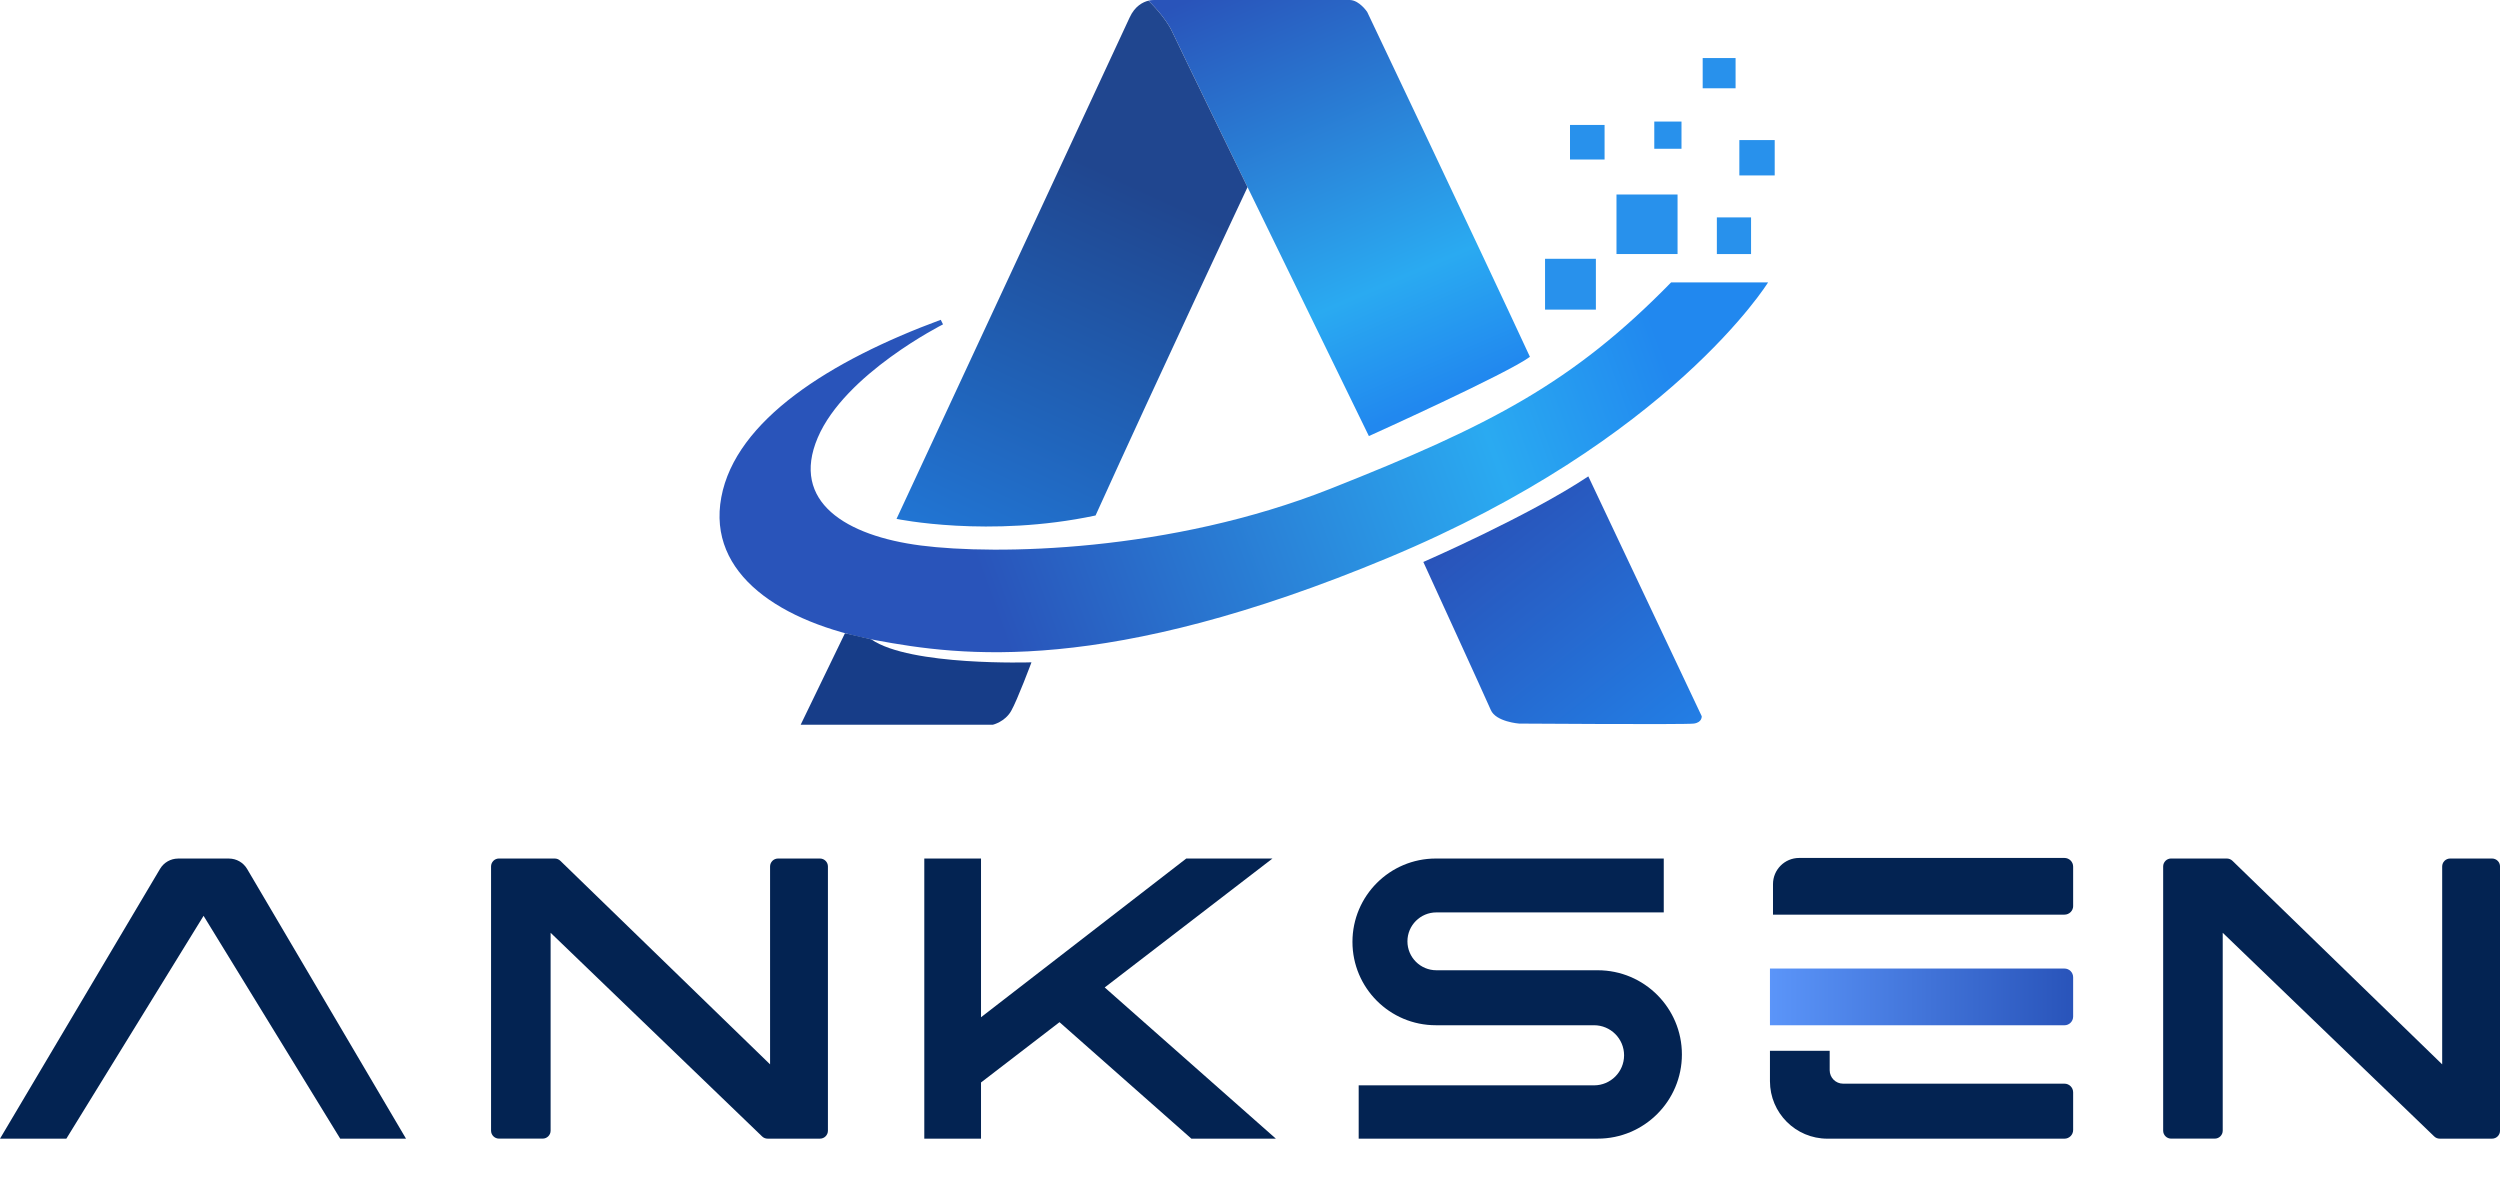
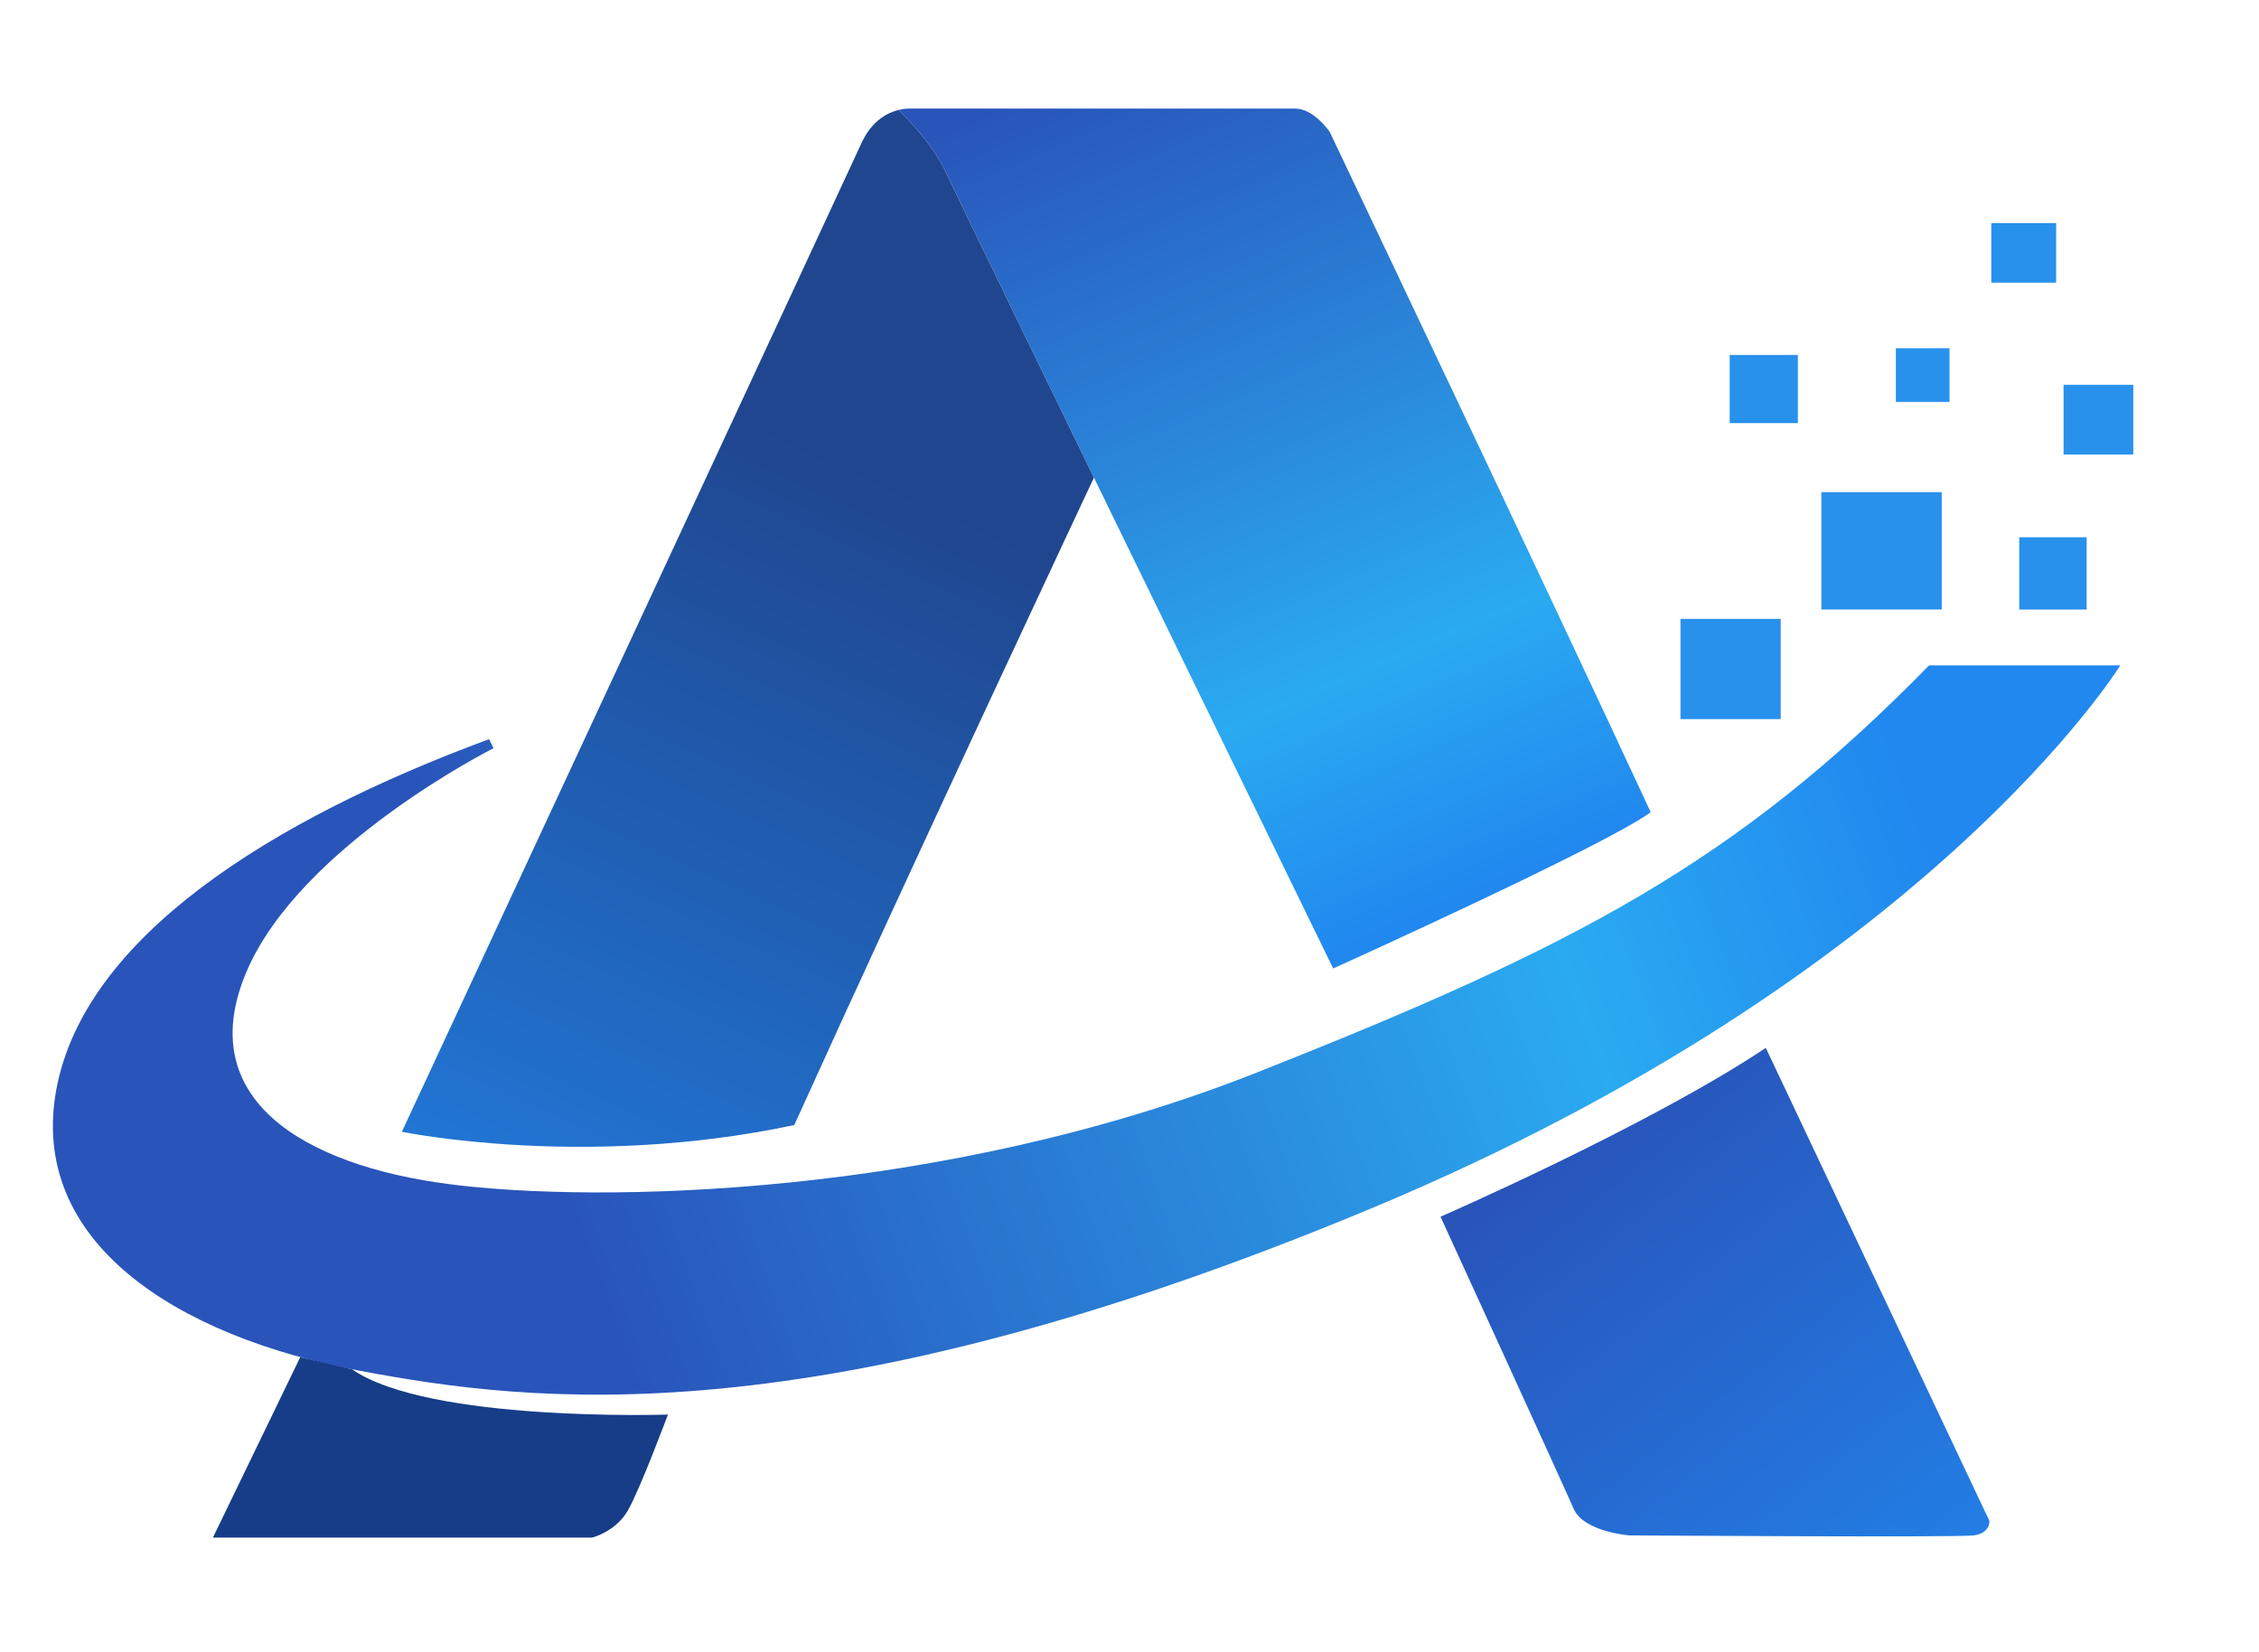
- <svg xmlns="http://www.w3.org/2000/svg" id="_图层_1" version="1.1" viewBox="0 0 862.58 410.72">
+ <svg xmlns="http://www.w3.org/2000/svg" id="_图层_1" version="1.1" viewBox="0 0 395.33 289">
  <defs>
    <style>
      .st0 {
        fill: url(#_未命名的渐变_2);
      }

      .st1 {
        fill: url(#_未命名的渐变_5);
      }

      .st2 {
        fill: url(#_未命名的渐变_4);
      }

      .st3 {
        fill: url(#_未命名的渐变_3);
      }

      .st4 {
        fill: #173d88;
      }

      .st5 {
        fill: #04255a;
      }

      .st6 {
        fill: url(#_未命名的渐变);
      }

      .st7 {
        fill: #032352;
      }

      .st8 {
        fill: #2891ec;
      }
    </style>
-     <linearGradient id="_未命名的渐变" data-name="未命名的渐变" x1="563.48" y1="419.05" x2="331.05" y2="334.53" gradientTransform="translate(0 512) scale(1 -1)" gradientUnits="userSpaceOnUse">
+     <linearGradient id="_未命名的渐变" data-name="未命名的渐变" x1="324.48" y1="679.95" x2="92.05" y2="764.47" gradientTransform="translate(0 -568)" gradientUnits="userSpaceOnUse">
      <stop offset="0" stop-color="#2188ef" />
      <stop offset=".27" stop-color="#2aaaf1" />
      <stop offset="1" stop-color="#2954ba" />
    </linearGradient>
-     <linearGradient id="_未命名的渐变_2" data-name="未命名的渐变 2" x1="494.92" y1="374.04" x2="431.53" y2="521.17" gradientTransform="translate(0 512) scale(1 -1)" gradientUnits="userSpaceOnUse">
+     <linearGradient id="_未命名的渐变_2" data-name="未命名的渐变 2" x1="255.92" y1="724.96" x2="192.53" y2="577.83" gradientTransform="translate(0 -568)" gradientUnits="userSpaceOnUse">
      <stop offset="0" stop-color="#2188ef" />
      <stop offset=".27" stop-color="#2aaaf1" />
      <stop offset="1" stop-color="#2954ba" />
    </linearGradient>
-     <linearGradient id="_未命名的渐变_3" data-name="未命名的渐变 3" x1="314.88" y1="269.5" x2="395.49" y2="446.37" gradientTransform="translate(0 512) scale(1 -1)" gradientUnits="userSpaceOnUse">
+     <linearGradient id="_未命名的渐变_3" data-name="未命名的渐变 3" x1="75.88" y1="829.5" x2="156.49" y2="652.63" gradientTransform="translate(0 -568)" gradientUnits="userSpaceOnUse">
      <stop offset="0" stop-color="#2188ef" />
      <stop offset="1" stop-color="#20468f" />
    </linearGradient>
-     <linearGradient id="_未命名的渐变_4" data-name="未命名的渐变 4" x1="588.82" y1="235.04" x2="511.34" y2="332.08" gradientTransform="translate(0 512) scale(1 -1)" gradientUnits="userSpaceOnUse">
+     <linearGradient id="_未命名的渐变_4" data-name="未命名的渐变 4" x1="349.82" y1="863.96" x2="272.34" y2="766.92" gradientTransform="translate(0 -568)" gradientUnits="userSpaceOnUse">
      <stop offset="0" stop-color="#2188ef" />
      <stop offset="1" stop-color="#2954ba" />
    </linearGradient>
-     <linearGradient id="_未命名的渐变_5" data-name="未命名的渐变 5" x1="610.69" y1="168.04" x2="715.3" y2="168.04" gradientTransform="translate(0 512) scale(1 -1)" gradientUnits="userSpaceOnUse">
+     <linearGradient id="_未命名的渐变_5" data-name="未命名的渐变 5" x1="371.69" y1="930.96" x2="476.3" y2="930.96" gradientTransform="translate(0 -568)" gradientUnits="userSpaceOnUse">
      <stop offset="0" stop-color="#5b95f9" />
      <stop offset="1" stop-color="#2954ba" />
    </linearGradient>
  </defs>
-   <path class="st6" d="M325.37,111.92s-33.85,17.02-43.24,39.13c-9.39,22.11,9.78,33.85,35.61,37.17,25.83,3.33,85.89,2.35,141.26-19.57,55.37-21.91,83.74-36.59,117.59-71.22h33.46s-33.52,54.33-131.09,95.02c-97.57,40.7-147.47,33.92-176.87,28.43-32.48-6.07-58.17-22.7-53.22-49.3s37.57-47.15,75.72-61.24l.78,1.57h0Z" />
-   <path class="st0" d="M398.15,0h67.5c3.33,0,6.07,4.11,6.07,4.11,0,0,38.54,81,56.15,119-7.63,5.72-55.56,27.35-55.56,27.35l-41.87-85.89s-23.48-48.2-25.96-53.55S396.24.24,396.24.24c1.13-.29,1.91-.23,1.91-.23h0Z" />
-   <path class="st3" d="M430.44,64.58s-30.72,65.34-52.44,113.28c-36.78,7.82-68.67,1.17-68.67,1.17,0,0,77.48-166.5,80.41-172.95,1.83-4.02,4.64-5.38,6.5-5.84,0,0,5.76,5.44,8.24,10.79,2.48,5.35,25.96,53.55,25.96,53.55Z" />
-   <path class="st4" d="M291.54,218.48l-15.28,31.57h66.33s4.11-.98,6.26-4.7c2.15-3.72,7.04-16.83,7.04-16.83,0,0-41.87,1.39-55.27-7.92" />
-   <path class="st2" d="M491.09,193.9s36.39-15.85,56.93-29.54l39.13,82.76s.2,2.15-2.74,2.54c-2.93.39-60.26,0-60.26,0,0,0-8.02-.59-9.78-4.7s-23.28-51.07-23.28-51.07h0Z" />
-   <path class="st7" d="M0,392.88h22.89l47.35-76.89,47.15,76.89h22.7l-54.83-93.07c-1.31-2.22-3.69-3.58-6.26-3.58h-17.53c-2.57,0-4.94,1.35-6.25,3.56L0,392.88Z" />
-   <path class="st7" d="M172.17,296.22h19.24c.71,0,1.4.28,1.91.77l72.38,70.25v-68.28c0-1.51,1.23-2.74,2.74-2.74h14.48c1.51,0,2.74,1.23,2.74,2.74v91.17c0,1.51-1.23,2.74-2.74,2.74h-18.07c-.71,0-1.39-.27-1.9-.77l-72.97-70.26v68.28c0,1.51-1.23,2.74-2.74,2.74h-15.07c-1.51,0-2.74-1.23-2.74-2.74v-91.17c0-1.51,1.23-2.74,2.74-2.74h0Z" />
-   <path class="st7" d="M749.1,296.22h19.24c.71,0,1.4.28,1.91.77l72.38,70.25v-68.28c0-1.51,1.23-2.74,2.74-2.74h14.48c1.51,0,2.74,1.23,2.74,2.74v91.17c0,1.51-1.23,2.74-2.74,2.74h-18.07c-.71,0-1.39-.27-1.9-.77l-72.97-70.26v68.28c0,1.51-1.23,2.74-2.74,2.74h-15.07c-1.51,0-2.74-1.23-2.74-2.74v-91.17c0-1.51,1.23-2.74,2.74-2.74h0Z" />
-   <polygon class="st7" points="411.07 392.88 440.22 392.88 381.16 340.7 439.04 296.22 409.3 296.22 338.48 350.98 338.48 296.22 318.91 296.22 318.91 392.88 338.48 392.88 338.48 373.49 365.56 352.68 411.07 392.88" />
-   <path class="st7" d="M551.25,334.77h-55.66c-5.51,0-9.98-4.47-9.98-9.98s4.47-9.98,9.98-9.98h78.46v-18.59h-78.65c-15.88,0-28.76,12.88-28.76,28.76h0c0,15.88,12.88,28.76,28.76,28.76h54.59c5.73,0,10.37,4.64,10.37,10.37s-4.64,10.37-10.37,10.37h-81.2v18.39h82.47c16.05,0,29.05-13.01,29.05-29.05h0c0-16.05-13.01-29.05-29.05-29.05h-.01Z" />
-   <path class="st1" d="M712.3,334.18h-101.61v19.57h101.61c1.66,0,3-1.34,3-3v-13.57c0-1.66-1.34-3-3-3Z" />
-   <path class="st7" d="M715.3,312.59v-13.57c0-1.66-1.34-3-3-3h-91.53c-4.99,0-9.03,4.04-9.03,9.03v10.53h100.57c1.66,0,3-1.34,3-3h-.01Z" />
-   <path class="st7" d="M635.93,373.9c-2.56,0-4.63-2.07-4.63-4.63v-6.72h-20.61v10.5c0,10.95,8.88,19.83,19.83,19.83h81.78c1.66,0,3-1.34,3-3v-12.98c0-1.66-1.34-3-3-3h-76.37Z" />
-   <rect class="st7" x=".78" y="484.38" width="157.83" height="1.83" />
-   <rect class="st7" x="704.76" y="484.38" width="157.83" height="1.83" />
-   <path class="st7" d="M77.52,422.89h5.36c6.97,0,10.5,3.42,10.5,9.26s-3.54,9.44-10.4,9.44h-5.47v-18.7h.01ZM82.72,439.83c5.6,0,8.39-2.86,8.39-7.68s-2.79-7.5-8.39-7.5h-3.03v15.18h3.03Z" />
-   <path class="st7" d="M133.19,441.92c-5.89,0-9.97-3.7-9.97-9.67s4.21-9.69,10.1-9.69c3.19,0,5.14,1.2,6.4,2.32l-1.29,1.38c-1.15-1-2.68-1.84-5.06-1.84-4.66,0-7.88,3.01-7.88,7.78s3,7.86,7.93,7.86c1.74,0,3.54-.46,4.47-1.17v-5.1h-5.12v-1.76h7.18v7.73c-1.45,1.25-3.64,2.17-6.78,2.17h.02Z" />
-   <path class="st7" d="M174.52,424.68h-7.13v-1.79h16.5v1.79h-7.15v16.92h-2.22v-16.92Z" />
-   <path class="st7" d="M205.06,435.72h-8.52l-2.3,5.87h-2.33l7.61-18.7h2.65l7.64,18.7h-2.41l-2.33-5.87h0ZM204.55,434.09l-1.26-3.16c-.83-2.14-1.61-4.13-2.41-6.3h-.11c-.78,2.17-1.61,4.18-2.41,6.3l-1.26,3.16h7.45Z" />
-   <path class="st7" d="M222.28,422.89h2.2v16.91h10.24v1.79h-12.43v-18.7h-.01Z" />
-   <path class="st7" d="M304.02,422.89h2.25l8.68,12.02,2.68,3.93h.13c-.19-1.86-.27-3.93-.27-5.84v-10.1h2.09v18.7h-2.28l-8.68-12.04-2.63-3.93h-.13c.11,1.89.24,3.8.24,5.74v10.23h-2.09v-18.7h.01Z" />
-   <path class="st7" d="M338.26,424.68h-7.13v-1.79h16.51v1.79h-7.15v16.92h-2.22v-16.92h-.01Z" />
-   <path class="st7" d="M359.97,422.89h12.75v1.79h-10.58v6.17h8.57v1.81h-8.57v7.12h10.91v1.81h-13.08v-18.7h0Z" />
-   <path class="st7" d="M385.59,422.89h2.2v16.91h10.24v1.79h-12.43v-18.7h-.01Z" />
-   <path class="st7" d="M409.85,422.89h2.2v16.91h10.24v1.79h-12.43v-18.7h-.01Z" />
-   <path class="st7" d="M460.16,441.92c-5.89,0-9.97-3.7-9.97-9.67s4.21-9.69,10.1-9.69c3.19,0,5.14,1.2,6.4,2.32l-1.29,1.38c-1.15-1-2.68-1.84-5.06-1.84-4.66,0-7.88,3.01-7.88,7.78s3,7.86,7.93,7.86c1.74,0,3.54-.46,4.47-1.17v-5.1h-5.12v-1.76h7.18v7.73c-1.45,1.25-3.64,2.17-6.78,2.17h.02Z" />
-   <path class="st7" d="M480.46,422.89h12.75v1.79h-10.58v6.17h8.57v1.81h-8.57v7.12h10.91v1.81h-13.08v-18.7h0Z" />
-   <path class="st7" d="M507.05,422.89h2.25l8.68,12.02,2.68,3.93h.13c-.19-1.86-.27-3.93-.27-5.84v-10.1h2.09v18.7h-2.28l-8.68-12.04-2.63-3.93h-.13c.11,1.89.24,3.8.24,5.74v10.23h-2.09v-18.7h.01Z" />
-   <path class="st7" d="M545.33,441.9c-5.63,0-9.62-3.67-9.62-9.64s3.96-9.67,9.78-9.67c2.71,0,4.8,1.07,6.08,2.27l-1.26,1.38c-1.21-1.07-2.87-1.81-4.8-1.81-4.58,0-7.53,3.06-7.53,7.78s2.97,7.83,7.45,7.83c2.2,0,3.97-.79,5.49-2.17l1.26,1.38c-1.82,1.71-3.91,2.65-6.86,2.65h0Z" />
-   <path class="st7" d="M565.29,422.89h12.75v1.79h-10.58v6.17h8.57v1.81h-8.57v7.12h10.91v1.81h-13.08v-18.7h0Z" />
-   <path class="st7" d="M634.33,422.89h12.78v1.79h-10.56v6.61h8.63v1.81h-8.63v8.5h-2.22v-18.7h0Z" />
-   <path class="st7" d="M675.77,422.89v11.1c0,5.94-3.67,7.93-7.96,7.93s-7.82-1.99-7.82-7.93v-11.1h2.17v11.1c0,4.62,2.63,6.07,5.65,6.07s5.73-1.45,5.73-6.07v-11.1h2.23Z" />
-   <path class="st7" d="M693.71,424.68h-7.13v-1.79h16.51v1.79h-7.15v16.92h-2.22v-16.92h-.01Z" />
-   <path class="st7" d="M729.86,422.89v11.1c0,5.94-3.67,7.93-7.96,7.93s-7.82-1.99-7.82-7.93v-11.1h2.17v11.1c0,4.62,2.63,6.07,5.65,6.07s5.73-1.45,5.73-6.07v-11.1h2.23Z" />
-   <path class="st7" d="M756.95,441.59l-5.76-8.06h-4.58v8.06h-2.12v-18.7h6.65c4.61,0,7.72,1.35,7.72,5.18,0,2.93-2.09,4.67-5.41,5.15l6.03,8.37h-2.53ZM746.61,431.82h4.15c3.75,0,5.84-1.2,5.84-3.75s-2.12-3.44-5.84-3.44h-4.15v7.19Z" />
-   <path class="st7" d="M772.42,422.89h12.75v1.79h-10.58v6.17h8.57v1.81h-8.57v7.12h10.91v1.81h-13.08v-18.7h0Z" />
-   <rect class="st7" x="107.05" y="422.89" width="2.2" height="19.03" />
-   <rect class="st7" x="153.42" y="422.89" width="2.2" height="19.03" />
-   <rect class="st7" x="287.41" y="422.89" width="2.2" height="19.03" />
-   <rect class="st7" x="433.91" y="422.89" width="2.2" height="19.03" />
-   <path class="st7" d="M262.3,432.66c0,1.15-.93,2.09-2.09,2.09s-2.09-.93-2.09-2.09.93-2.09,2.09-2.09,2.09.93,2.09,2.09Z" />
-   <path class="st7" d="M608.44,432.66c0,1.15-.93,2.09-2.09,2.09s-2.09-.93-2.09-2.09.93-2.09,2.09-2.09,2.09.93,2.09,2.09Z" />
+   <path class="st6" d="M86.37,130.92s-33.85,17.02-43.24,39.13c-9.39,22.11,9.78,33.85,35.61,37.17,25.83,3.33,85.89,2.35,141.26-19.57,55.37-21.91,83.74-36.59,117.59-71.22h33.46s-33.52,54.33-131.09,95.02c-97.57,40.7-147.47,33.92-176.87,28.43-32.48-6.07-58.17-22.7-53.22-49.3s37.57-47.15,75.72-61.24l.78,1.57h0Z" />
+   <path class="st0" d="M159.15,19h67.5c3.33,0,6.07,4.11,6.07,4.11,0,0,38.54,81,56.15,119-7.63,5.72-55.56,27.35-55.56,27.35l-41.87-85.89s-23.48-48.2-25.96-53.55-8.24-10.78-8.24-10.78c1.13-.29,1.91-.23,1.91-.23h0Z" />
+   <path class="st3" d="M191.44,83.58s-30.72,65.34-52.44,113.28c-36.78,7.82-68.67,1.17-68.67,1.17,0,0,77.48-166.5,80.41-172.95,1.83-4.02,4.64-5.38,6.5-5.84,0,0,5.76,5.44,8.24,10.79,2.48,5.35,25.96,53.55,25.96,53.55Z" />
+   <path class="st4" d="M52.54,237.48l-15.28,31.57h66.33s4.11-.98,6.26-4.7c2.15-3.72,7.04-16.83,7.04-16.83,0,0-41.87,1.39-55.27-7.92" />
+   <path class="st2" d="M252.09,212.9s36.39-15.85,56.93-29.54l39.13,82.76s.2,2.15-2.74,2.54c-2.93.39-60.26,0-60.26,0,0,0-8.02-.59-9.78-4.7s-23.28-51.07-23.28-51.07h0Z" />
+   <path class="st7" d="M-239,411.88h22.89l47.35-76.89,47.15,76.89h22.7l-54.83-93.07c-1.31-2.22-3.69-3.58-6.26-3.58h-17.53c-2.57,0-4.94,1.35-6.25,3.56l-55.22,93.09Z" />
+   <path class="st7" d="M-66.83,315.22h19.24c.71,0,1.4.28,1.91.77l72.38,70.25v-68.28c0-1.51,1.23-2.74,2.74-2.74h14.48c1.51,0,2.74,1.23,2.74,2.74v91.17c0,1.51-1.23,2.74-2.74,2.74h-18.07c-.71,0-1.39-.27-1.9-.77l-72.97-70.26v68.28c0,1.51-1.23,2.74-2.74,2.74h-15.07c-1.51,0-2.74-1.23-2.74-2.74v-91.17c0-1.51,1.23-2.74,2.74-2.74h0Z" />
+   <path class="st7" d="M510.1,315.22h19.24c.71,0,1.4.28,1.91.77l72.38,70.25v-68.28c0-1.51,1.23-2.74,2.74-2.74h14.48c1.51,0,2.74,1.23,2.74,2.74v91.17c0,1.51-1.23,2.74-2.74,2.74h-18.07c-.71,0-1.39-.27-1.9-.77l-72.97-70.26v68.28c0,1.51-1.23,2.74-2.74,2.74h-15.07c-1.51,0-2.74-1.23-2.74-2.74v-91.17c0-1.51,1.23-2.74,2.74-2.74h0Z" />
+   <polygon class="st7" points="172.07 411.88 201.22 411.88 142.16 359.7 200.04 315.22 170.3 315.22 99.48 369.98 99.48 315.22 79.91 315.22 79.91 411.88 99.48 411.88 99.48 392.49 126.56 371.68 172.07 411.88" />
+   <path class="st7" d="M312.25,353.77h-55.66c-5.51,0-9.98-4.47-9.98-9.98s4.47-9.98,9.98-9.98h78.46v-18.59h-78.65c-15.88,0-28.76,12.88-28.76,28.76h0c0,15.88,12.88,28.76,28.76,28.76h54.59c5.73,0,10.37,4.64,10.37,10.37s-4.64,10.37-10.37,10.37h-81.2v18.39h82.47c16.05,0,29.05-13.01,29.05-29.05h0c0-16.05-13.01-29.05-29.05-29.05h-.01Z" />
+   <path class="st1" d="M473.3,353.18h-101.61v19.57h101.61c1.66,0,3-1.34,3-3v-13.57c0-1.66-1.34-3-3-3Z" />
+   <path class="st7" d="M476.3,331.59v-13.57c0-1.66-1.34-3-3-3h-91.53c-4.99,0-9.03,4.04-9.03,9.03v10.53h100.57c1.66,0,3-1.34,3-3h-.01Z" />
+   <path class="st7" d="M396.93,392.9c-2.56,0-4.63-2.07-4.63-4.63v-6.72h-20.61v10.5c0,10.95,8.88,19.83,19.83,19.83h81.78c1.66,0,3-1.34,3-3v-12.98c0-1.66-1.34-3-3-3h-76.37Z" />
+   <rect class="st7" x="-238.22" y="503.38" width="157.83" height="1.83" />
+   <rect class="st7" x="465.76" y="503.38" width="157.83" height="1.83" />
+   <path class="st7" d="M-161.48,441.89h5.36c6.97,0,10.5,3.42,10.5,9.26s-3.54,9.44-10.4,9.44h-5.47v-18.7h.01ZM-156.28,458.83c5.6,0,8.39-2.86,8.39-7.68s-2.79-7.5-8.39-7.5h-3.03v15.18h3.03Z" />
+   <path class="st7" d="M-105.81,460.92c-5.89,0-9.97-3.7-9.97-9.67s4.21-9.69,10.1-9.69c3.19,0,5.14,1.2,6.4,2.32l-1.29,1.38c-1.15-1-2.68-1.84-5.06-1.84-4.66,0-7.88,3.01-7.88,7.78s3,7.86,7.93,7.86c1.74,0,3.54-.46,4.47-1.17v-5.1h-5.12v-1.76h7.18v7.73c-1.45,1.25-3.64,2.17-6.78,2.17h.02,0Z" />
+   <path class="st7" d="M-64.48,443.68h-7.13v-1.79h16.5v1.79h-7.15v16.92h-2.22v-16.92Z" />
+   <path class="st7" d="M-33.94,454.72h-8.52l-2.3,5.87h-2.33l7.61-18.7h2.65l7.64,18.7h-2.41l-2.33-5.87h0ZM-34.45,453.09l-1.26-3.16c-.83-2.14-1.61-4.13-2.41-6.3h-.11c-.78,2.17-1.61,4.18-2.41,6.3l-1.26,3.16h7.45Z" />
+   <path class="st7" d="M-16.72,441.89h2.2v16.91H-4.28v1.79h-12.43v-18.7h-.01Z" />
+   <path class="st7" d="M65.02,441.89h2.25l8.68,12.02,2.68,3.93h.13c-.19-1.86-.27-3.93-.27-5.84v-10.1h2.09v18.7h-2.28l-8.68-12.04-2.63-3.93h-.13c.11,1.89.24,3.8.24,5.74v10.23h-2.09v-18.7h.01Z" />
+   <path class="st7" d="M99.26,443.68h-7.13v-1.79h16.51v1.79h-7.15v16.92h-2.22v-16.92h-.01Z" />
+   <path class="st7" d="M120.97,441.89h12.75v1.79h-10.58v6.17h8.57v1.81h-8.57v7.12h10.91v1.81h-13.08v-18.7h0Z" />
+   <path class="st7" d="M146.59,441.89h2.2v16.91h10.24v1.79h-12.43v-18.7h-.01Z" />
+   <path class="st7" d="M170.85,441.89h2.2v16.91h10.24v1.79h-12.43v-18.7h-.01Z" />
+   <path class="st7" d="M221.16,460.92c-5.89,0-9.97-3.7-9.97-9.67s4.21-9.69,10.1-9.69c3.19,0,5.14,1.2,6.4,2.32l-1.29,1.38c-1.15-1-2.68-1.84-5.06-1.84-4.66,0-7.88,3.01-7.88,7.78s3,7.86,7.93,7.86c1.74,0,3.54-.46,4.47-1.17v-5.1h-5.12v-1.76h7.18v7.73c-1.45,1.25-3.64,2.17-6.78,2.17h.02Z" />
+   <path class="st7" d="M241.46,441.89h12.75v1.79h-10.58v6.17h8.57v1.81h-8.57v7.12h10.91v1.81h-13.08v-18.7h0Z" />
+   <path class="st7" d="M268.05,441.89h2.25l8.68,12.02,2.68,3.93h.13c-.19-1.86-.27-3.93-.27-5.84v-10.1h2.09v18.7h-2.28l-8.68-12.04-2.63-3.93h-.13c.11,1.89.24,3.8.24,5.74v10.23h-2.09v-18.7h.01Z" />
+   <path class="st7" d="M306.33,460.9c-5.63,0-9.62-3.67-9.62-9.64s3.96-9.67,9.78-9.67c2.71,0,4.8,1.07,6.08,2.27l-1.26,1.38c-1.21-1.07-2.87-1.81-4.8-1.81-4.58,0-7.53,3.06-7.53,7.78s2.97,7.83,7.45,7.83c2.2,0,3.97-.79,5.49-2.17l1.26,1.38c-1.82,1.71-3.91,2.65-6.86,2.65h0Z" />
+   <path class="st7" d="M326.29,441.89h12.75v1.79h-10.58v6.17h8.57v1.81h-8.57v7.12h10.91v1.81h-13.08v-18.7h0Z" />
+   <path class="st7" d="M395.33,441.89h12.78v1.79h-10.56v6.61h8.63v1.81h-8.63v8.5h-2.22v-18.7h0Z" />
+   <path class="st7" d="M436.77,441.89v11.1c0,5.94-3.67,7.93-7.96,7.93s-7.82-1.99-7.82-7.93v-11.1h2.17v11.1c0,4.62,2.63,6.07,5.65,6.07s5.73-1.45,5.73-6.07v-11.1h2.23Z" />
+   <path class="st7" d="M454.71,443.68h-7.13v-1.79h16.51v1.79h-7.15v16.92h-2.22v-16.92h-.01Z" />
+   <path class="st7" d="M490.86,441.89v11.1c0,5.94-3.67,7.93-7.96,7.93s-7.82-1.99-7.82-7.93v-11.1h2.17v11.1c0,4.62,2.63,6.07,5.65,6.07s5.73-1.45,5.73-6.07v-11.1h2.23Z" />
+   <path class="st7" d="M517.95,460.59l-5.76-8.06h-4.58v8.06h-2.12v-18.7h6.65c4.61,0,7.72,1.35,7.72,5.18,0,2.93-2.09,4.67-5.41,5.15l6.03,8.37h-2.53ZM507.61,450.82h4.15c3.75,0,5.84-1.2,5.84-3.75s-2.12-3.44-5.84-3.44h-4.15v7.19Z" />
+   <path class="st7" d="M533.42,441.89h12.75v1.79h-10.58v6.17h8.57v1.81h-8.57v7.12h10.91v1.81h-13.08v-18.7h0Z" />
+   <rect class="st7" x="-131.95" y="441.89" width="2.2" height="19.03" />
+   <rect class="st7" x="-85.58" y="441.89" width="2.2" height="19.03" />
+   <rect class="st7" x="48.41" y="441.89" width="2.2" height="19.03" />
+   <rect class="st7" x="194.91" y="441.89" width="2.2" height="19.03" />
+   <path class="st7" d="M23.3,451.66c0,1.15-.93,2.09-2.09,2.09s-2.09-.93-2.09-2.09.93-2.09,2.09-2.09,2.09.93,2.09,2.09Z" />
+   <path class="st7" d="M369.44,451.66c0,1.15-.93,2.09-2.09,2.09s-2.09-.93-2.09-2.09.93-2.09,2.09-2.09,2.09.93,2.09,2.09Z" />
  <g>
-     <polygon class="st5" points="188.61 470.45 222.75 470.45 222.75 475.93 227.64 475.93 227.64 467.03 208.13 467.03 208.13 462.53 202.7 462.53 202.7 467.03 184.5 467.03 184.5 475.93 188.61 475.93 188.61 470.45" />
-     <path class="st5" d="M221.09,476.91h-5.09s.09,2.43.11,4.89h-19.43c.27-1.76.53-3.03.53-3.03l1.57-2.35h-6.46s-.19,1.95-.58,5.38h-9.2v3.49h8.78c-.63,4.44-1.59,7,5.01,11.67,1.58,1.11,3.45,2.17,5.49,3.16-8.07,3.08-18.01,4.96-18.01,4.96v3.91s13.09-2.96,22.72-6.81c10.53,4.23,22.68,6.81,22.68,6.81v-4.11c-5.75-.84-12.02-2.83-17.53-5.06.38-.2.75-.41,1.09-.62,8.61-5.18,8.32-11.25,8.32-11.25v-2.67h8.12v-3.49h-8.12v-4.89h0ZM210.62,495.2c-.88.91-2.14,1.78-3.63,2.59-5.59-2.6-9.68-5.18-10.36-6.41-.63-1.14-.61-3.63-.38-6.1h19.85c-.1,2.8.2,4.04-5.48,9.91h0Z" />
-     <path class="st5" d="M257.28,468.69h36v33.31c0,1.43-1.16,2.59-2.59,2.59h-6.7v3.72h9.93c2.35,0,4.26-1.91,4.26-4.26v-35.36h6.26v-3.72h-47.15v3.72h-.01Z" />
-     <path class="st5" d="M262.17,498.23h19.52c1.11,0,2.01-.9,2.01-2.01v-20.98h-21.52v22.99h-.01ZM266.48,479.06h12.52v15.36h-12.52v-15.36Z" />
-     <polygon class="st5" points="352.66 487.28 345.13 487.28 345.13 483.56 340.73 483.56 340.73 487.28 332.22 487.28 332.22 490.8 340.73 490.8 340.73 508.21 345.13 508.21 345.13 490.8 352.66 490.8 352.66 487.28" />
-     <path class="st5" d="M330.65,503.42l1.57,2.15c3.91-2.15,6.46-8.32,6.46-8.32v-4.3h-1.66c-1.66,6.26-6.36,10.47-6.36,10.47h-.01Z" />
-     <polygon class="st5" points="376.63 487.28 368.12 487.28 368.12 483.56 363.72 483.56 363.72 487.28 356.18 487.28 356.18 490.8 363.72 490.8 363.72 508.21 368.12 508.21 368.12 490.8 376.63 490.8 376.63 487.28" />
-     <path class="st5" d="M353.64,503.42l1.57,2.15c3.91-2.15,6.46-8.32,6.46-8.32v-4.3h-1.66c-1.66,6.26-6.36,10.47-6.36,10.47h-.01Z" />
-     <polygon class="st5" points="348.75 492.46 346.5 493.93 352.03 504.15 353.64 502.54 348.75 492.46" />
-     <path class="st5" d="M372.07,492.95h-1.96v3.88c.65,3.39,6.2,8.74,6.2,8.74l2.28-2.02c-3.65-3.33-6.52-10.6-6.52-10.6h0Z" />
-     <path class="st5" d="M352.08,470.78v12.78h4.5v-13.3h1.83c1.05,2.08,5.91,10.24,18.22,12.62v-3.33s-11.28-5.01-14.46-9.29h13.87v-3.42h-19.47v-4.4h-4.5v4.4h-18.88v3.42h14.77c-1.88,1.79-7.26,6.39-15.29,9.03v3.39s12.17-2.1,19.4-11.9h.01Z" />
-     <polygon class="st5" points="417 484.9 420.59 484.9 420.59 474.92 430.57 474.92 430.57 472.18 420.59 472.18 420.59 462.59 417 462.59 417 472.18 406.11 472.18 406.11 474.92 417 474.92 417 484.9" />
-     <polygon class="st5" points="414 469.44 410.41 463.51 407.02 464.16 409.83 469.44 414 469.44" />
-     <polygon class="st5" points="430.57 463.77 426.59 463.77 423.13 469.96 426.59 469.96 430.57 463.77" />
-     <polygon class="st5" points="422.22 477.85 428.8 485.48 430.89 483.66 424.96 477.27 422.22 477.85" />
-     <polygon class="st5" points="415.3 478.9 413.74 476.75 405.52 482.35 406.57 485.48 415.3 478.9" />
-     <path class="st5" d="M426.55,486.98h-3.42c.06,1.06.16,2.06.23,3h-8.82l.77-3h-4.11s-.04.93-.38,3h-5.29v2.61h4.81c-.26,1.28-.59,2.79-1.03,4.57,1.27,1.87,3.54,3.63,6.08,5.16-4.97,2.3-10.39,2.93-10.39,2.93v3.78c5.42-.77,10.3-2.61,14.06-4.72,4.98,2.46,9.81,4,9.81,4v-3.46c-2.5-.55-4.8-1.43-6.83-2.43,2.52-1.83,4.15-3.68,4.52-5.14.34-1.34.43-3.05.42-4.7h2.68v-2.61h-2.79c-.12-1.73-.31-3-.31-3h0ZM419.09,500.16c-.16.12-.34.23-.5.35-3.51-2.21-5.63-4.33-5.63-4.33l.92-3.59h9.56c-.1,2.69-.98,5.04-4.34,7.57h-.01Z" />
-     <path class="st5" d="M443.55,495.95c4.71-9.6,5.38-16.67,5.4-23.32h2.87v-2.67h-13.17l2.38-7.63h-4.28l-5.87,18.78h3.13c.95,6.21,2.95,11.27,5.26,15.3-.12.18-.24.37-.37.55-5.67,7.43-7.57,8.15-7.57,8.15v3.46s5.43-2.08,10.02-8.87c4.54,6.44,9.35,9.33,9.35,9.33l1.83-3.91c-3.81-2-6.75-5.43-8.99-9.16h.01ZM437.22,478.96h-1.37l1.98-6.33h7.43c.04,2.12,0,11.36-3.69,19.6-3.19-6.75-4.35-13.27-4.35-13.27h0Z" />
-     <path class="st5" d="M506.35,488.45l11.54-7.92-.59-4.4h-29.64v4.11h22.6l-9.78,6.55v2.84h-20.15v3.42h20.15v11.64h-7.63v3.62h9.39c3.72,0,4.11-3.91,4.11-3.91v-11.35h20.54v-3.42h-20.54v-1.17h0Z" />
-     <polygon class="st5" points="486.1 470.45 520.14 470.45 520.14 476.13 525.42 476.13 525.42 466.64 505.37 466.64 505.37 462.53 500.48 462.53 500.48 466.64 481.7 466.64 481.7 476.13 486.1 476.13 486.1 470.45" />
-     <path class="st5" d="M639.98,473.42h4.37v-3.26h-4.37v-7.63h-4.04l.02,7.63h-6.02v3.26h6.03l.04,12.39-6.53,1.57v4.04l6.54-1.74.05,15.31h-5.28v3.13s3.52.26,6.36,0c2.84-.26,2.84-3.13,2.84-3.13v-16.36l4.7-1.25v-3.65l-4.7,1.13v-11.43h0Z" />
-     <path class="st5" d="M677.8,505.05c-4.94-1.26-9.21-3.6-12.75-6.22,7.5-6.44,9.75-12.89,9.75-12.89v-5.35h-11.22v-8.15h13.24v-3.26h-13.24v-6.65h-4.3v6.65h-11.48v3.26h11.48v8.15h-11.48v3.13h22.17c-1.37,5.15-4.58,9.26-8.21,12.43-5.56-4.97-8.55-9.95-8.55-9.95l-3.98,1.37c3.07,4.64,6.25,8.25,9.33,11.08-6.09,4.29-12.2,6.2-12.2,6.2v3.85c6.42-1.9,11.47-4.52,15.42-7.32,8.81,6.81,16.02,7.32,16.02,7.32v-3.65h0Z" />
-     <polygon class="st5" points="596.54 462.53 592.04 462.53 592.04 492.19 575.8 493.38 575.8 497.03 592.04 495.92 592.04 508.23 596.54 508.23 596.54 495.61 602.54 495.2 602.54 491.42 596.54 491.86 596.54 462.53" />
-     <path class="st5" d="M555.55,468.69s3.83-.29,8.02-.64v7.98h-8.02v3.03h8.02v29.64h4.4v-29.64h6.16v-3.03h-6.16v-8.37c3.02-.28,5.57-.56,6.16-.73v-3.72s-12.13,1.66-18.59,1.96v3.52h.01Z" />
-     <polygon class="st5" points="569.84 483.07 569.84 489.14 572.87 499.21 574.14 499.21 574.14 490.41 571.21 483.07 569.84 483.07" />
-     <path class="st5" d="M553.7,499.9l1.86,1.96c4.7-4.89,5.87-13.99,5.87-13.99v-6.03h-1.96c-1.86,12.55-5.77,18.07-5.77,18.07h0Z" />
-     <polygon class="st5" points="587.93 484.64 578.48 477.54 576.98 480.92 586.63 487.57 587.93 484.64" />
-     <polygon class="st5" points="589.17 473.42 580.89 465.95 578.28 468.07 587.28 475.51 589.17 473.42" />
+     <polygon class="st5" points="-50.39 489.45 -16.25 489.45 -16.25 494.93 -11.36 494.93 -11.36 486.03 -30.87 486.03 -30.87 481.53 -36.3 481.53 -36.3 486.03 -54.5 486.03 -54.5 494.93 -50.39 494.93 -50.39 489.45" />
+     <path class="st5" d="M-17.91,495.91h-5.09s.09,2.43.11,4.89h-19.43c.27-1.76.53-3.03.53-3.03l1.57-2.35h-6.46s-.19,1.95-.58,5.38h-9.2v3.49h8.78c-.63,4.44-1.59,7,5.01,11.67,1.58,1.11,3.45,2.17,5.49,3.16-8.07,3.08-18.01,4.96-18.01,4.96v3.91s13.09-2.96,22.72-6.81c10.53,4.23,22.68,6.81,22.68,6.81v-4.11c-5.75-.84-12.02-2.83-17.53-5.06.38-.2.75-.41,1.09-.62,8.61-5.18,8.32-11.25,8.32-11.25v-2.67h8.12v-3.49h-8.12v-4.89h0ZM-28.38,514.2c-.88.91-2.14,1.78-3.63,2.59-5.59-2.6-9.68-5.18-10.36-6.41-.63-1.14-.61-3.63-.38-6.1h19.85c-.1,2.8.2,4.04-5.48,9.91h0Z" />
+     <path class="st5" d="M18.28,487.69h36v33.31c0,1.43-1.16,2.59-2.59,2.59h-6.7v3.72h9.93c2.35,0,4.26-1.91,4.26-4.26v-35.36h6.26v-3.72H18.29v3.72h-.01Z" />
+     <path class="st5" d="M23.17,517.23h19.52c1.11,0,2.01-.9,2.01-2.01v-20.98h-21.52v22.99h-.01ZM27.48,498.06h12.52v15.36h-12.52v-15.36Z" />
+     <polygon class="st5" points="113.66 506.28 106.13 506.28 106.13 502.56 101.73 502.56 101.73 506.28 93.22 506.28 93.22 509.8 101.73 509.8 101.73 527.21 106.13 527.21 106.13 509.8 113.66 509.8 113.66 506.28" />
+     <path class="st5" d="M91.65,522.42l1.57,2.15c3.91-2.15,6.46-8.32,6.46-8.32v-4.3h-1.66c-1.66,6.26-6.36,10.47-6.36,10.47h-.01Z" />
+     <polygon class="st5" points="137.63 506.28 129.12 506.28 129.12 502.56 124.72 502.56 124.72 506.28 117.18 506.28 117.18 509.8 124.72 509.8 124.72 527.21 129.12 527.21 129.12 509.8 137.63 509.8 137.63 506.28" />
+     <path class="st5" d="M114.64,522.42l1.57,2.15c3.91-2.15,6.46-8.32,6.46-8.32v-4.3h-1.66c-1.66,6.26-6.36,10.47-6.36,10.47h-.01Z" />
+     <polygon class="st5" points="109.75 511.46 107.5 512.93 113.03 523.15 114.64 521.54 109.75 511.46" />
+     <path class="st5" d="M133.07,511.95h-1.96v3.88c.65,3.39,6.2,8.74,6.2,8.74l2.28-2.02c-3.65-3.33-6.52-10.6-6.52-10.6h0Z" />
+     <path class="st5" d="M113.08,489.78v12.78h4.5v-13.3h1.83c1.05,2.08,5.91,10.24,18.22,12.62v-3.33s-11.28-5.01-14.46-9.29h13.87v-3.42h-19.47v-4.4h-4.5v4.4h-18.88v3.42h14.77c-1.88,1.79-7.26,6.39-15.29,9.03v3.39s12.17-2.1,19.4-11.9h.01Z" />
+     <polygon class="st5" points="178 503.9 181.59 503.9 181.59 493.92 191.57 493.92 191.57 491.18 181.59 491.18 181.59 481.59 178 481.59 178 491.18 167.11 491.18 167.11 493.92 178 493.92 178 503.9" />
+     <polygon class="st5" points="175 488.44 171.41 482.51 168.02 483.16 170.83 488.44 175 488.44" />
+     <polygon class="st5" points="191.57 482.77 187.59 482.77 184.13 488.96 187.59 488.96 191.57 482.77" />
+     <polygon class="st5" points="183.22 496.85 189.8 504.48 191.89 502.66 185.96 496.27 183.22 496.85" />
+     <polygon class="st5" points="176.3 497.9 174.74 495.75 166.52 501.35 167.57 504.48 176.3 497.9" />
+     <path class="st5" d="M187.55,505.98h-3.42c.06,1.06.16,2.06.23,3h-8.82l.77-3h-4.11s-.04.93-.38,3h-5.29v2.61h4.81c-.26,1.28-.59,2.79-1.03,4.57,1.27,1.87,3.54,3.63,6.08,5.16-4.97,2.3-10.39,2.93-10.39,2.93v3.78c5.42-.77,10.3-2.61,14.06-4.72,4.98,2.46,9.81,4,9.81,4v-3.46c-2.5-.55-4.8-1.43-6.83-2.43,2.52-1.83,4.15-3.68,4.52-5.14.34-1.34.43-3.05.42-4.7h2.68v-2.61h-2.79c-.12-1.73-.31-3-.31-3h0ZM180.09,519.16c-.16.12-.34.23-.5.35-3.51-2.21-5.63-4.33-5.63-4.33l.92-3.59h9.56c-.1,2.69-.98,5.04-4.34,7.57h-.01Z" />
+     <path class="st5" d="M204.55,514.95c4.71-9.6,5.38-16.67,5.4-23.32h2.87v-2.67h-13.17l2.38-7.63h-4.28l-5.87,18.78h3.13c.95,6.21,2.95,11.27,5.26,15.3-.12.18-.24.37-.37.55-5.67,7.43-7.57,8.15-7.57,8.15v3.46s5.43-2.08,10.02-8.87c4.54,6.44,9.35,9.33,9.35,9.33l1.83-3.91c-3.81-2-6.75-5.43-8.99-9.16h.01ZM198.22,497.96h-1.37l1.98-6.33h7.43c.04,2.12,0,11.36-3.69,19.6-3.19-6.75-4.35-13.27-4.35-13.27h0Z" />
+     <path class="st5" d="M267.35,507.45l11.54-7.92-.59-4.4h-29.64v4.11h22.6l-9.78,6.55v2.84h-20.15v3.42h20.15v11.64h-7.63v3.62h9.39c3.72,0,4.11-3.91,4.11-3.91v-11.35h20.54v-3.42h-20.54v-1.17h0Z" />
+     <polygon class="st5" points="247.1 489.45 281.14 489.45 281.14 495.13 286.42 495.13 286.42 485.64 266.37 485.64 266.37 481.53 261.48 481.53 261.48 485.64 242.7 485.64 242.7 495.13 247.1 495.13 247.1 489.45" />
+     <path class="st5" d="M400.98,492.42h4.37v-3.26h-4.37v-7.63h-4.04l.02,7.63h-6.02v3.26h6.03l.04,12.39-6.53,1.57v4.04l6.54-1.74.05,15.31h-5.28v3.13s3.52.26,6.36,0c2.84-.26,2.84-3.13,2.84-3.13v-16.36l4.7-1.25v-3.65l-4.7,1.13v-11.43h0Z" />
+     <path class="st5" d="M438.8,524.05c-4.94-1.26-9.21-3.6-12.75-6.22,7.5-6.44,9.75-12.89,9.75-12.89v-5.35h-11.22v-8.15h13.24v-3.26h-13.24v-6.65h-4.3v6.65h-11.48v3.26h11.48v8.15h-11.48v3.13h22.17c-1.37,5.15-4.58,9.26-8.21,12.43-5.56-4.97-8.55-9.95-8.55-9.95l-3.98,1.37c3.07,4.64,6.25,8.25,9.33,11.08-6.09,4.29-12.2,6.2-12.2,6.2v3.85c6.42-1.9,11.47-4.52,15.42-7.32,8.81,6.81,16.02,7.32,16.02,7.32v-3.65h0Z" />
+     <polygon class="st5" points="357.54 481.53 353.04 481.53 353.04 511.19 336.8 512.38 336.8 516.03 353.04 514.92 353.04 527.23 357.54 527.23 357.54 514.61 363.54 514.2 363.54 510.42 357.54 510.86 357.54 481.53" />
+     <path class="st5" d="M316.55,487.69s3.83-.29,8.02-.64v7.98h-8.02v3.03h8.02v29.64h4.4v-29.64h6.16v-3.03h-6.16v-8.37c3.02-.28,5.57-.56,6.16-.73v-3.72s-12.13,1.66-18.59,1.96v3.52h.01Z" />
+     <polygon class="st5" points="330.84 502.07 330.84 508.14 333.87 518.21 335.14 518.21 335.14 509.41 332.21 502.07 330.84 502.07" />
+     <path class="st5" d="M314.7,518.9l1.86,1.96c4.7-4.89,5.87-13.99,5.87-13.99v-6.03h-1.96c-1.86,12.55-5.77,18.07-5.77,18.07h0Z" />
+     <polygon class="st5" points="348.93 503.64 339.48 496.54 337.98 499.92 347.63 506.57 348.93 503.64" />
+     <polygon class="st5" points="350.17 492.42 341.89 484.95 339.28 487.07 348.28 494.51 350.17 492.42" />
  </g>
-   <rect class="st8" x="557.74" y="67.11" width="21.07" height="20.54" />
-   <rect class="st8" x="592.37" y="75.01" width="11.8" height="12.65" />
-   <rect class="st8" x="600.13" y="48.33" width="12.2" height="12.2" />
-   <rect class="st8" x="570.78" y="41.94" width="9.39" height="9.39" />
-   <rect class="st8" x="541.7" y="43.11" width="11.93" height="11.93" />
-   <rect class="st8" x="533.09" y="89.29" width="17.54" height="17.54" />
-   <rect class="st8" x="587.48" y="20.03" width="11.35" height="10.43" />
+   <rect class="st8" x="318.74" y="86.11" width="21.07" height="20.54" />
+   <rect class="st8" x="353.37" y="94.01" width="11.8" height="12.65" />
+   <rect class="st8" x="361.13" y="67.33" width="12.2" height="12.2" />
+   <rect class="st8" x="331.78" y="60.94" width="9.39" height="9.39" />
+   <rect class="st8" x="302.7" y="62.11" width="11.93" height="11.93" />
+   <rect class="st8" x="294.09" y="108.29" width="17.54" height="17.54" />
+   <rect class="st8" x="348.48" y="39.03" width="11.35" height="10.43" />
</svg>
